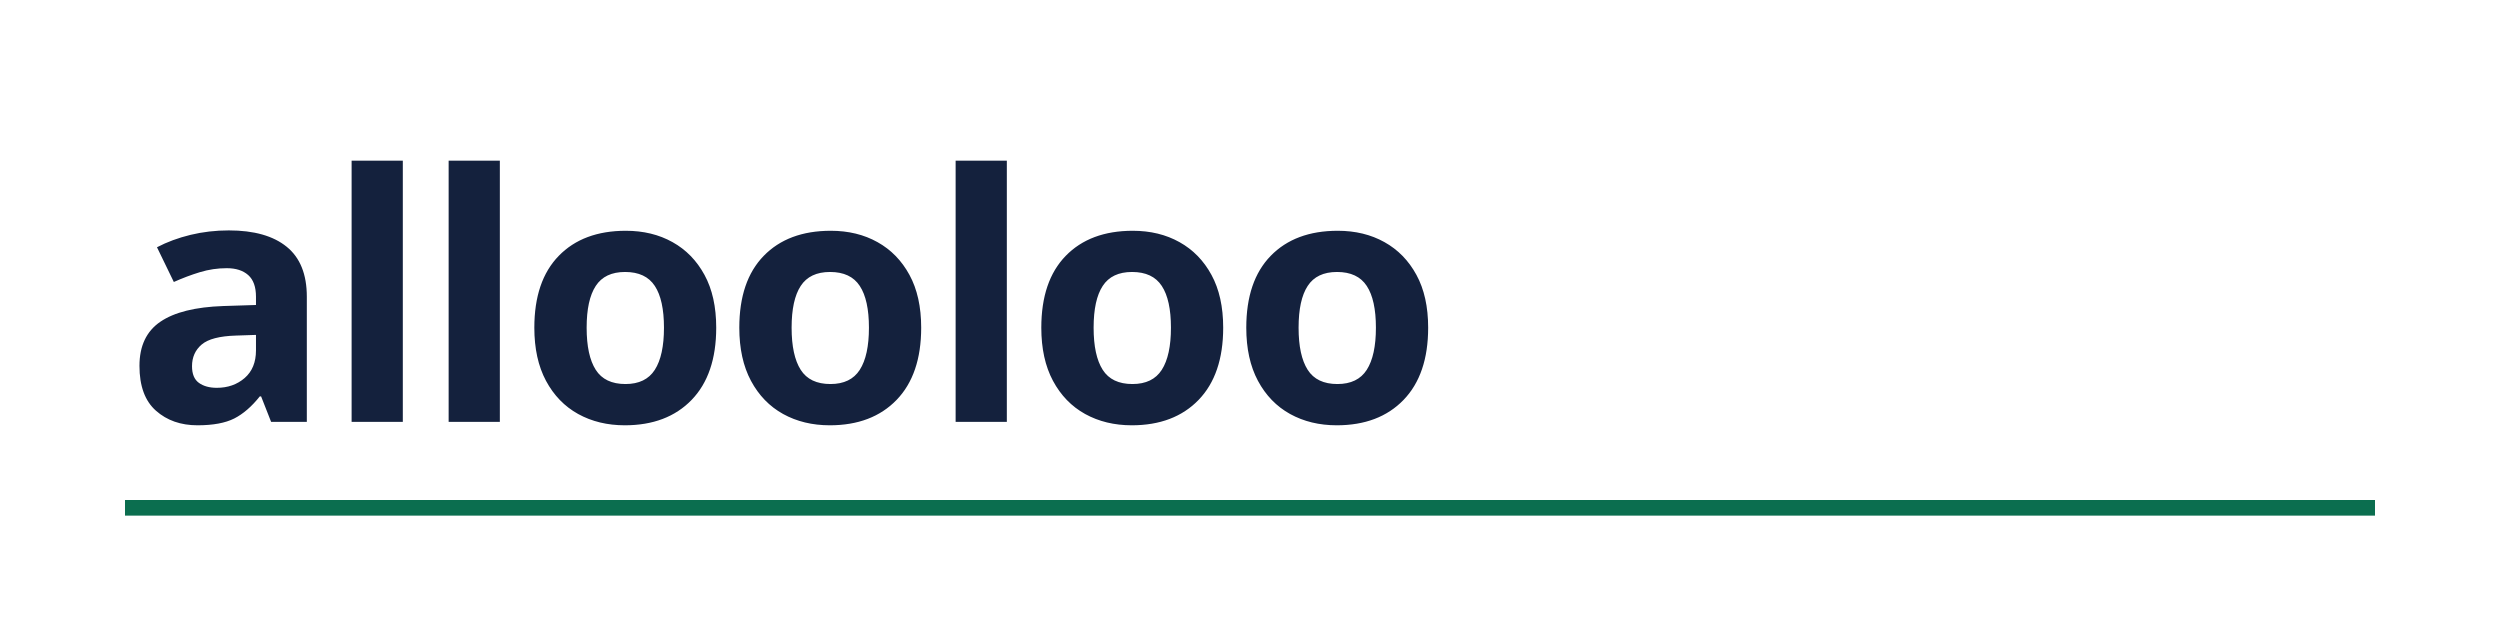
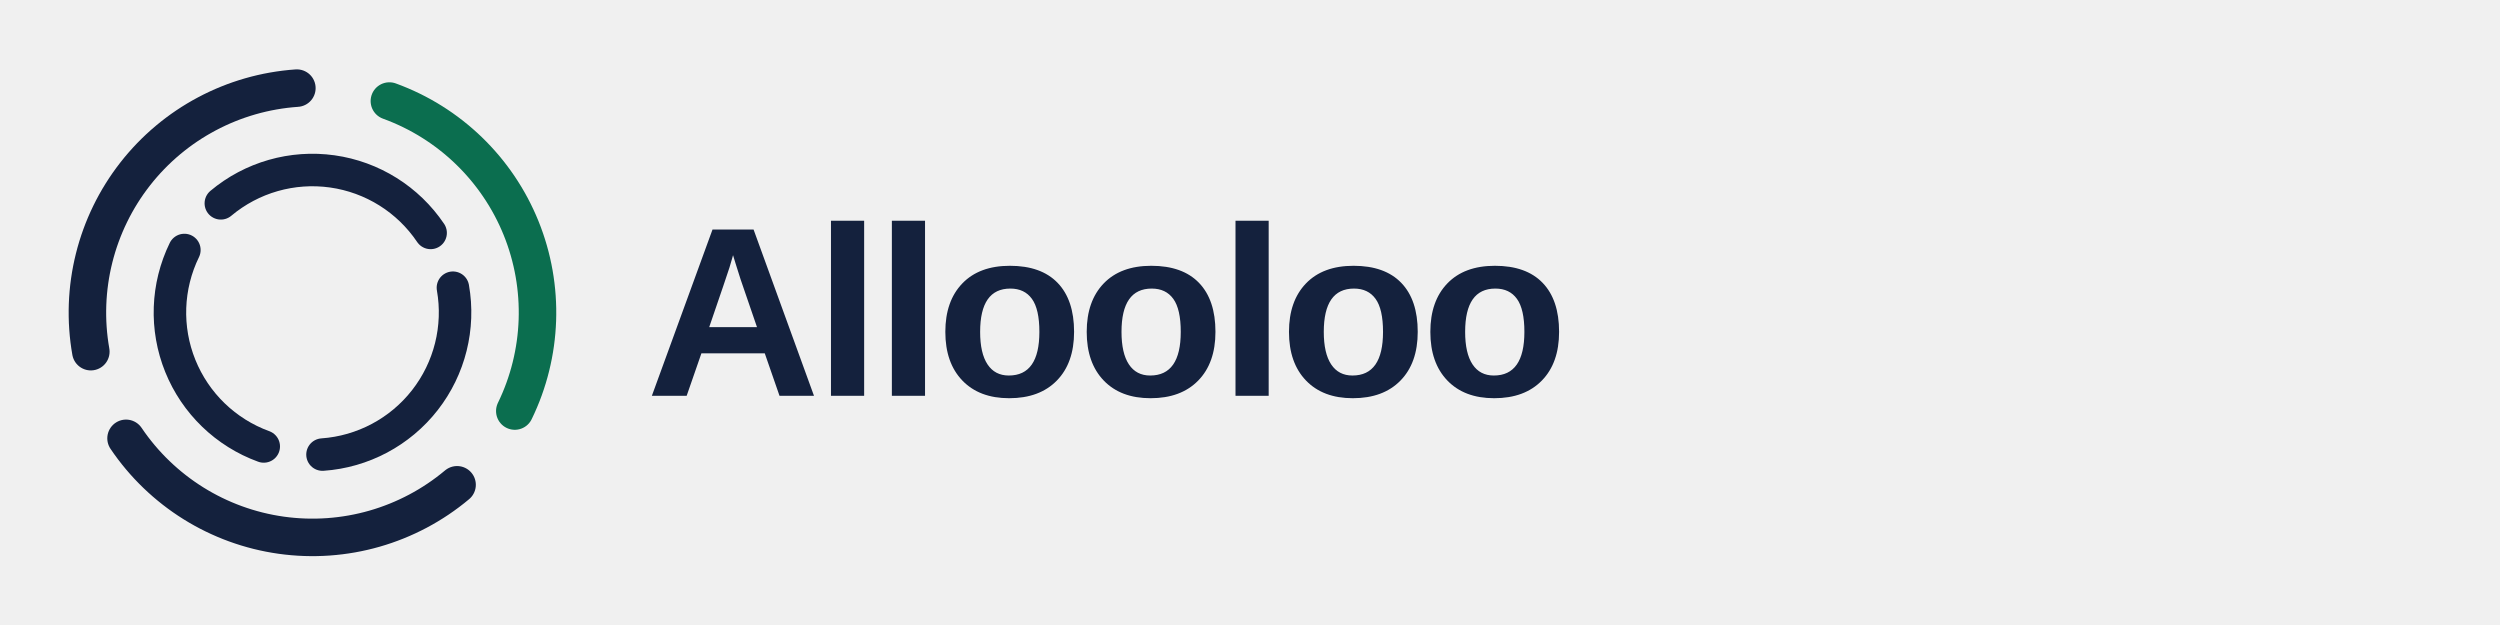
- <svg xmlns="http://www.w3.org/2000/svg" width="640" height="160" viewBox="0 0 640 160" role="img" aria-label="Allooloo">
-   <rect width="640" height="160" fill="#FFFFFF" />
-   <text x="32" y="108" font-family="IBM Plex Sans, system-ui, sans-serif" font-size="88" font-weight="600" fill="#14213D" letter-spacing="-2">allooloo</text>
-   <rect x="32" y="128" width="576" height="4" fill="#0B6E4F" />
+ <svg xmlns="http://www.w3.org/2000/svg" viewBox="0 0 1200 300">
+   <path d="M186.9,48.5 A108.0,108.0 0 0 1 247.1,197.3" fill="none" stroke="#0B6E4F" stroke-width="18.0" stroke-linecap="round" />
+   <path d="M219.4,232.7 A108.0,108.0 0 0 1 60.5,210.4" fill="none" stroke="#14213D" stroke-width="18.0" stroke-linecap="round" />
+   <path d="M43.6,168.8 A108.0,108.0 0 0 1 142.5,42.3" fill="none" stroke="#14213D" stroke-width="18.0" stroke-linecap="round" />
+   <path d="M217.4,138.1 A68.4,68.4 0 0 1 154.8,218.2" fill="none" stroke="#14213D" stroke-width="15.6" stroke-linecap="round" />
+   <path d="M126.6,214.3 A68.4,68.4 0 0 1 88.5,120.0" fill="none" stroke="#14213D" stroke-width="15.6" stroke-linecap="round" />
+   <path d="M106.0,97.6 A68.4,68.4 0 0 1 206.7,111.8" fill="none" stroke="#14213D" stroke-width="15.6" stroke-linecap="round" />
+   <text x="310" y="190" font-family="'Liberation Sans', Inter, system-ui, 'Segoe UI', Roboto, Helvetica, Arial, sans-serif" font-weight="700" font-size="116" fill="#14213D" letter-spacing="-3">Allooloo</text>
</svg>
